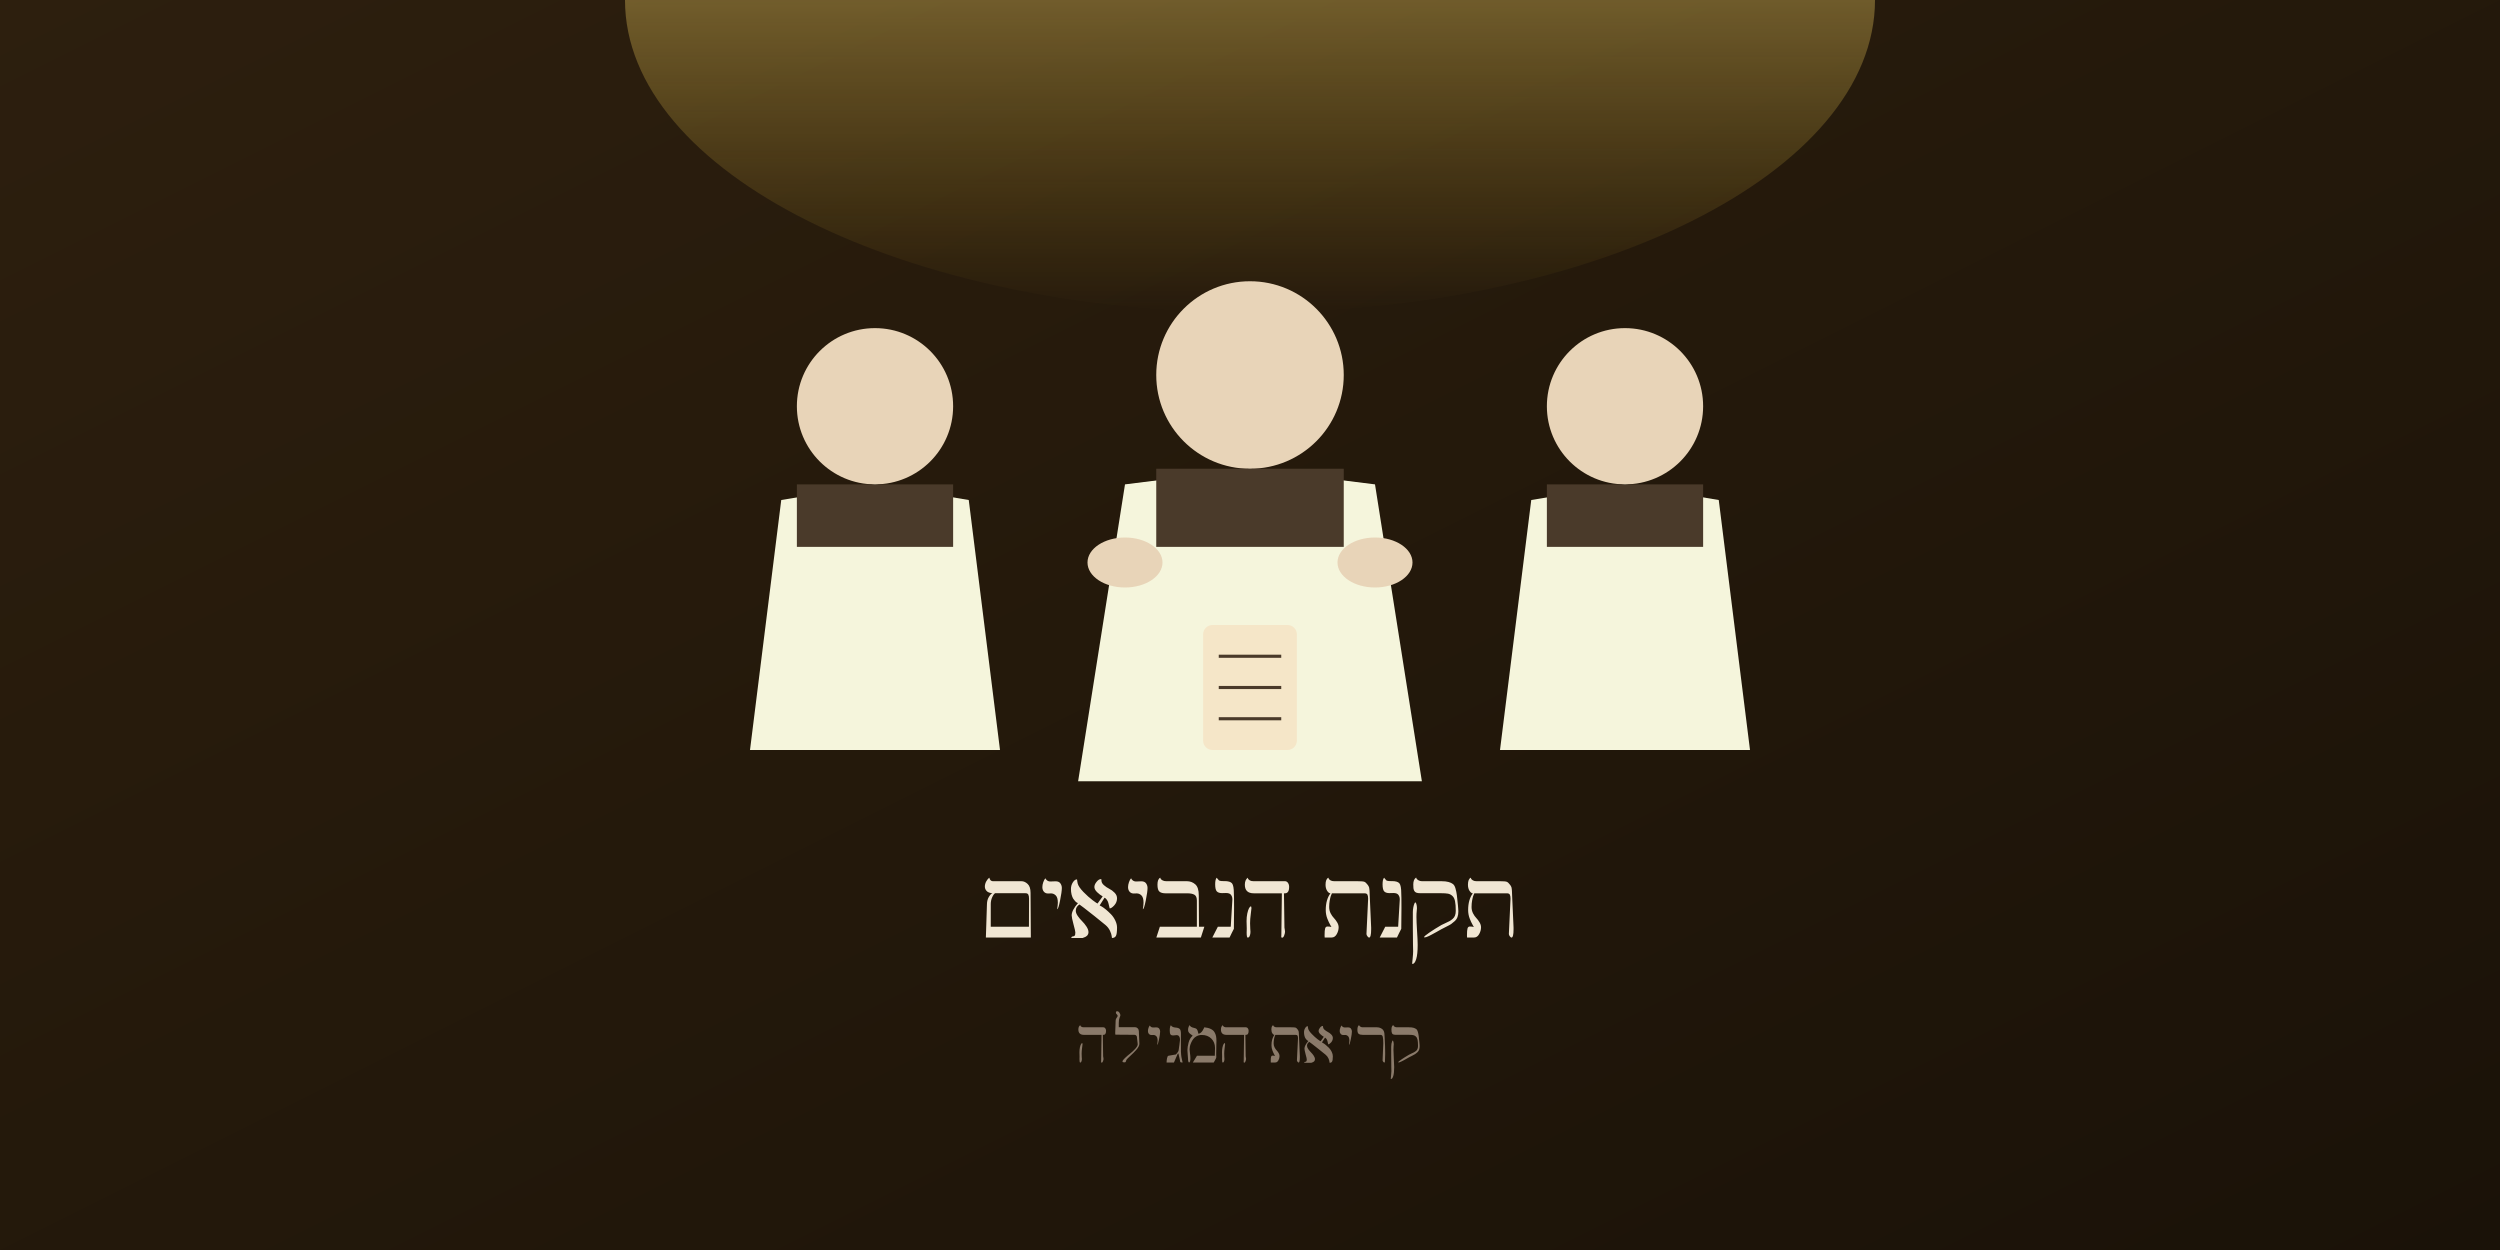
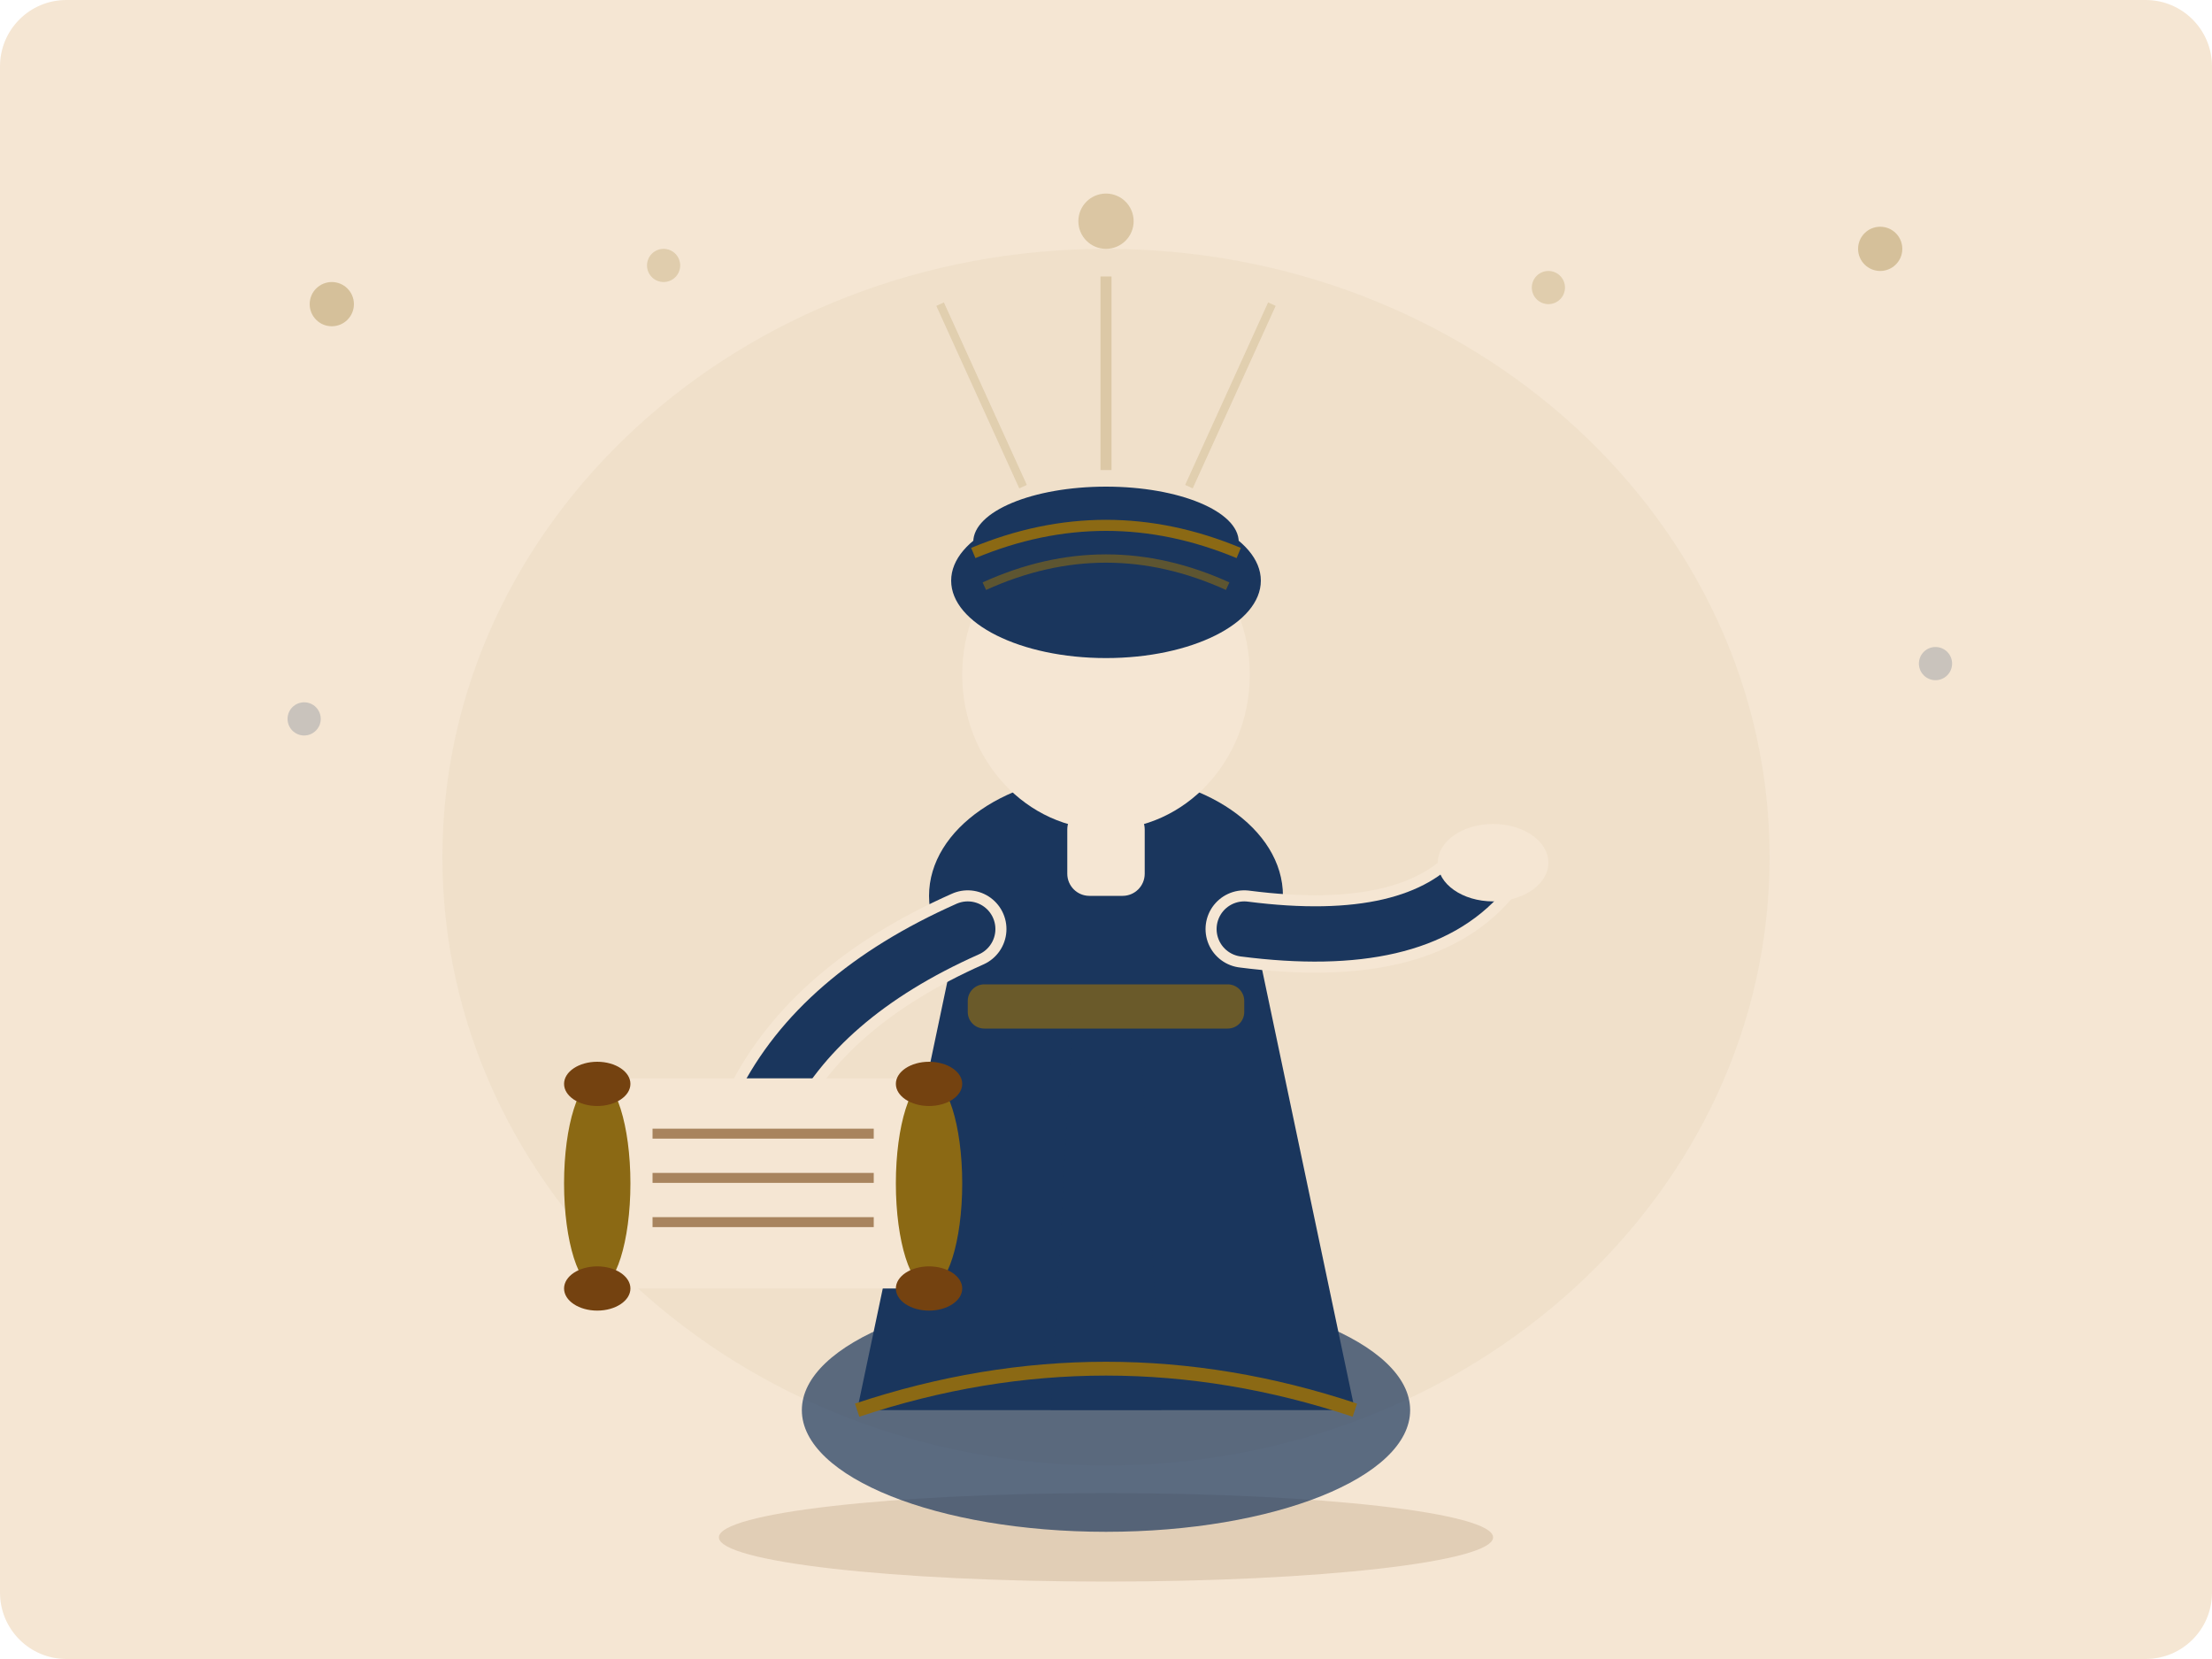
- <svg xmlns="http://www.w3.org/2000/svg" width="800" height="400" viewBox="0 0 800 400">
-   <defs>
-     <linearGradient id="bg" x1="0%" y1="0%" x2="100%" y2="100%">
-       <stop offset="0%" style="stop-color:#2d1f0e" />
-       <stop offset="100%" style="stop-color:#1a1208" />
-     </linearGradient>
-     <linearGradient id="glow" x1="0%" y1="0%" x2="0%" y2="100%">
-       <stop offset="0%" style="stop-color:#f0d78c" stop-opacity="0.8" />
-       <stop offset="100%" style="stop-color:#c9a227" stop-opacity="0" />
-     </linearGradient>
-   </defs>
-   <rect width="800" height="400" fill="url(#bg)" />
-   <ellipse cx="400" cy="0" rx="200" ry="100" fill="url(#glow)" />
-   <g>
-     <circle cx="280" cy="130" r="25" fill="#e8d4b8" />
-     <path d="M250 160 L280 155 L310 160 L320 240 L240 240 Z" fill="#f5f5dc" />
-     <rect x="255" y="155" width="50" height="20" fill="#4a3a2a" />
-     <circle cx="400" cy="120" r="30" fill="#e8d4b8" />
-     <path d="M360 155 L400 150 L440 155 L455 250 L345 250 Z" fill="#f5f5dc" />
-     <rect x="370" y="150" width="60" height="25" fill="#4a3a2a" />
-     <ellipse cx="360" cy="180" rx="12" ry="8" fill="#e8d4b8" />
-     <ellipse cx="440" cy="180" rx="12" ry="8" fill="#e8d4b8" />
-     <circle cx="520" cy="130" r="25" fill="#e8d4b8" />
-     <path d="M490 160 L520 155 L550 160 L560 240 L480 240 Z" fill="#f5f5dc" />
-     <rect x="495" y="155" width="50" height="20" fill="#4a3a2a" />
-   </g>
-   <rect x="385" y="200" width="30" height="40" rx="3" fill="#f5e6c8" />
-   <line x1="390" y1="210" x2="410" y2="210" stroke="#4a3a2a" stroke-width="1" />
-   <line x1="390" y1="220" x2="410" y2="220" stroke="#4a3a2a" stroke-width="1" />
-   <line x1="390" y1="230" x2="410" y2="230" stroke="#4a3a2a" stroke-width="1" />
-   <text x="400" y="300" text-anchor="middle" font-family="David, serif" font-size="32" fill="#f0e6d3" direction="rtl">תקנת הנביאים</text>
-   <text x="400" y="340" text-anchor="middle" font-family="David, serif" font-size="20" fill="#8a7a6a" direction="rtl">קריאת המגילה</text>
+ <svg xmlns="http://www.w3.org/2000/svg" viewBox="0 0 400 300" width="400" height="300">
+   <rect width="400" height="300" fill="#f5e6d3" rx="12" />
+   <ellipse cx="200" cy="155" rx="120" ry="110" fill="#8B6914" opacity="0.05" />
+   <ellipse cx="200" cy="278" rx="70" ry="8" fill="#744210" opacity="0.15" />
+   <ellipse cx="200" cy="255" rx="55" ry="22" fill="#1a365d" opacity="0.7" />
+   <polygon points="155,255 175,160 225,160 245,255" fill="#1a365d" />
+   <polygon points="190,255 195,165 205,165 210,255" fill="#1a365d" opacity="0.4" />
+   <path d="M 155,255 Q 200,240 245,255" stroke="#8B6914" stroke-width="2.5" fill="none" />
+   <ellipse cx="200" cy="162" rx="32" ry="22" fill="#1a365d" />
+   <rect x="175" y="178" width="50" height="8" rx="3" fill="#8B6914" opacity="0.7" />
+   <ellipse cx="200" cy="122" rx="26" ry="28" fill="#f5e6d3" />
+   <rect x="193" y="146" width="14" height="16" rx="4" fill="#f5e6d3" />
+   <ellipse cx="200" cy="105" rx="28" ry="14" fill="#1a365d" />
+   <ellipse cx="200" cy="98" rx="24" ry="10" fill="#1a365d" />
+   <path d="M 176,100 Q 200,90 224,100" stroke="#8B6914" stroke-width="2" fill="none" />
+   <path d="M 178,106 Q 200,96 222,106" stroke="#8B6914" stroke-width="1.5" fill="none" opacity="0.6" />
+   <path d="M 175,168 Q 148,180 138,200" stroke="#f5e6d3" stroke-width="14" fill="none" stroke-linecap="round" />
+   <path d="M 175,168 Q 148,180 138,200" stroke="#1a365d" stroke-width="10" fill="none" stroke-linecap="round" />
+   <path d="M 225,168 Q 256,172 268,158" stroke="#f5e6d3" stroke-width="14" fill="none" stroke-linecap="round" />
+   <path d="M 225,168 Q 256,172 268,158" stroke="#1a365d" stroke-width="10" fill="none" stroke-linecap="round" />
+   <rect x="108" y="195" width="60" height="38" rx="6" fill="#f5e6d3" />
+   <rect x="110" y="197" width="56" height="34" rx="4" fill="#f5e6d3" opacity="0.8" />
+   <ellipse cx="108" cy="214" rx="6" ry="19" fill="#8B6914" />
+   <ellipse cx="168" cy="214" rx="6" ry="19" fill="#8B6914" />
+   <line x1="118" y1="205" x2="158" y2="205" stroke="#744210" stroke-width="1.8" opacity="0.6" />
+   <line x1="118" y1="213" x2="158" y2="213" stroke="#744210" stroke-width="1.8" opacity="0.6" />
+   <line x1="118" y1="221" x2="158" y2="221" stroke="#744210" stroke-width="1.8" opacity="0.6" />
+   <ellipse cx="108" cy="196" rx="6" ry="4" fill="#744210" />
+   <ellipse cx="168" cy="196" rx="6" ry="4" fill="#744210" />
+   <ellipse cx="108" cy="233" rx="6" ry="4" fill="#744210" />
+   <ellipse cx="168" cy="233" rx="6" ry="4" fill="#744210" />
+   <ellipse cx="270" cy="156" rx="10" ry="7" fill="#f5e6d3" />
+   <circle cx="60" cy="55" r="4" fill="#8B6914" opacity="0.3" />
+   <circle cx="340" cy="45" r="4" fill="#8B6914" opacity="0.3" />
+   <circle cx="350" cy="120" r="3" fill="#1a365d" opacity="0.2" />
+   <circle cx="55" cy="130" r="3" fill="#1a365d" opacity="0.2" />
+   <circle cx="200" cy="40" r="5" fill="#8B6914" opacity="0.25" />
+   <circle cx="120" cy="48" r="3" fill="#8B6914" opacity="0.2" />
+   <circle cx="280" cy="52" r="3" fill="#8B6914" opacity="0.2" />
+   <line x1="200" y1="50" x2="200" y2="85" stroke="#8B6914" stroke-width="2" opacity="0.2" />
+   <line x1="170" y1="55" x2="185" y2="88" stroke="#8B6914" stroke-width="1.5" opacity="0.15" />
+   <line x1="230" y1="55" x2="215" y2="88" stroke="#8B6914" stroke-width="1.5" opacity="0.15" />
</svg>
